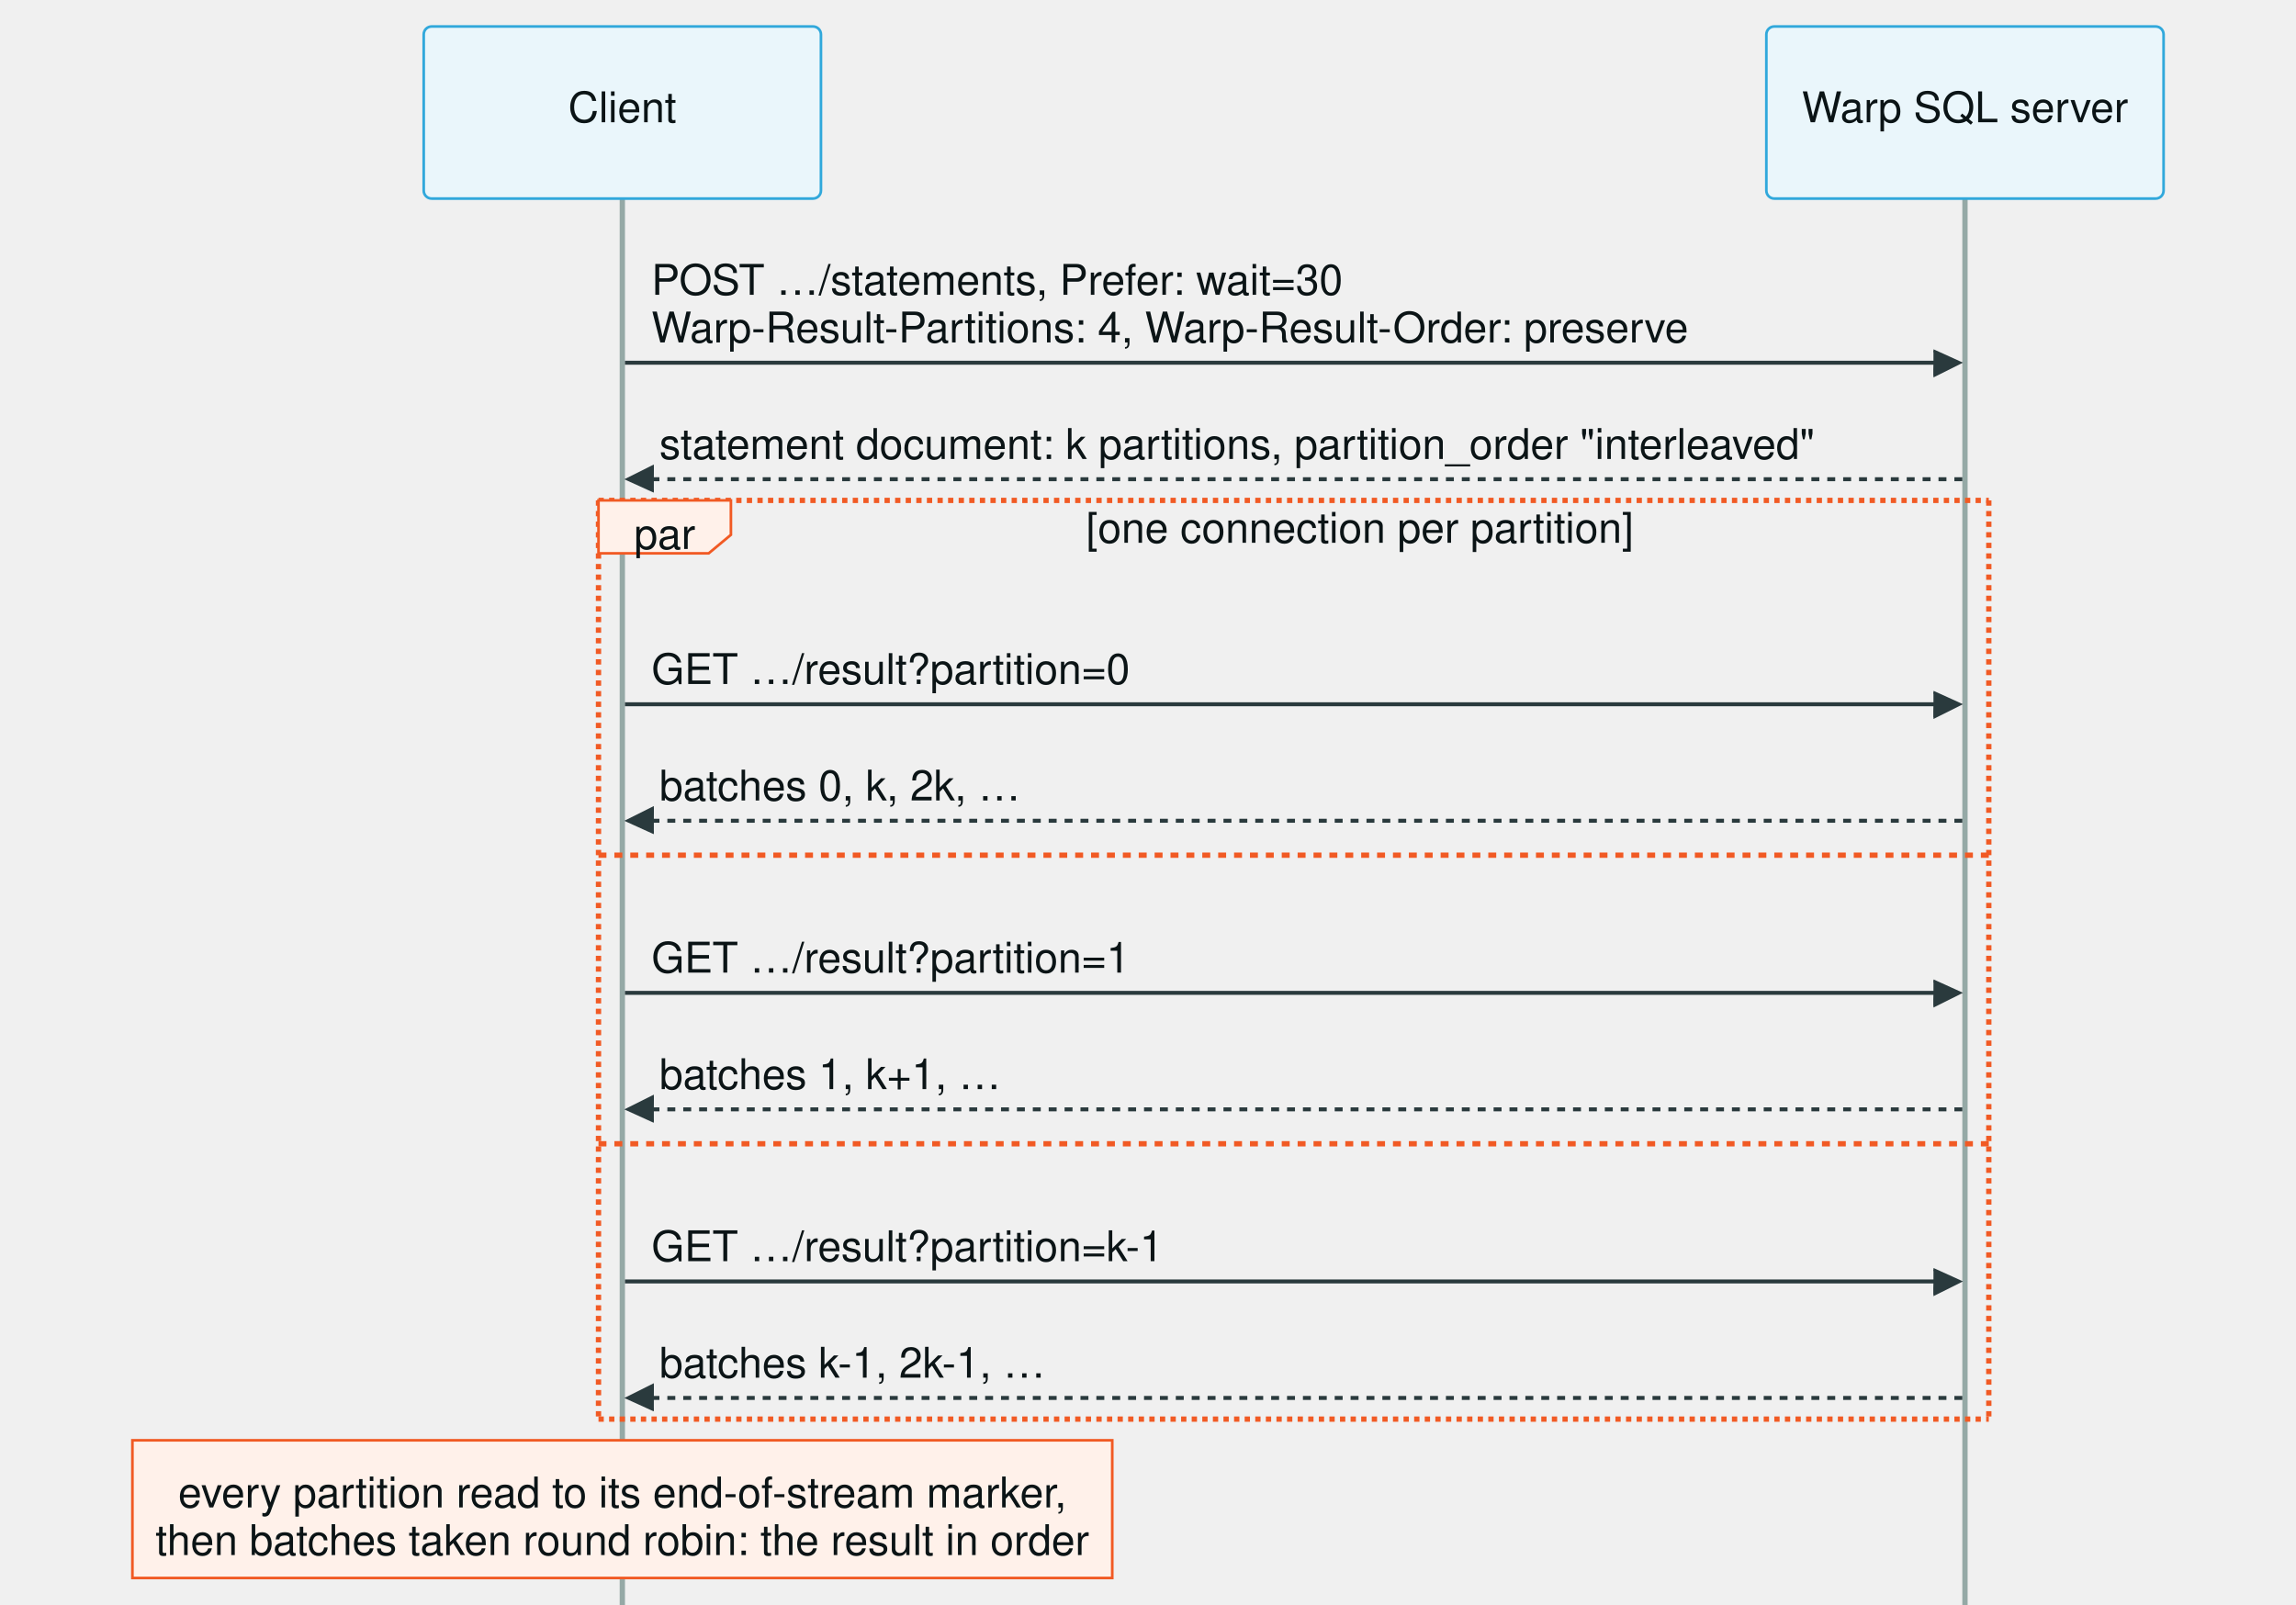
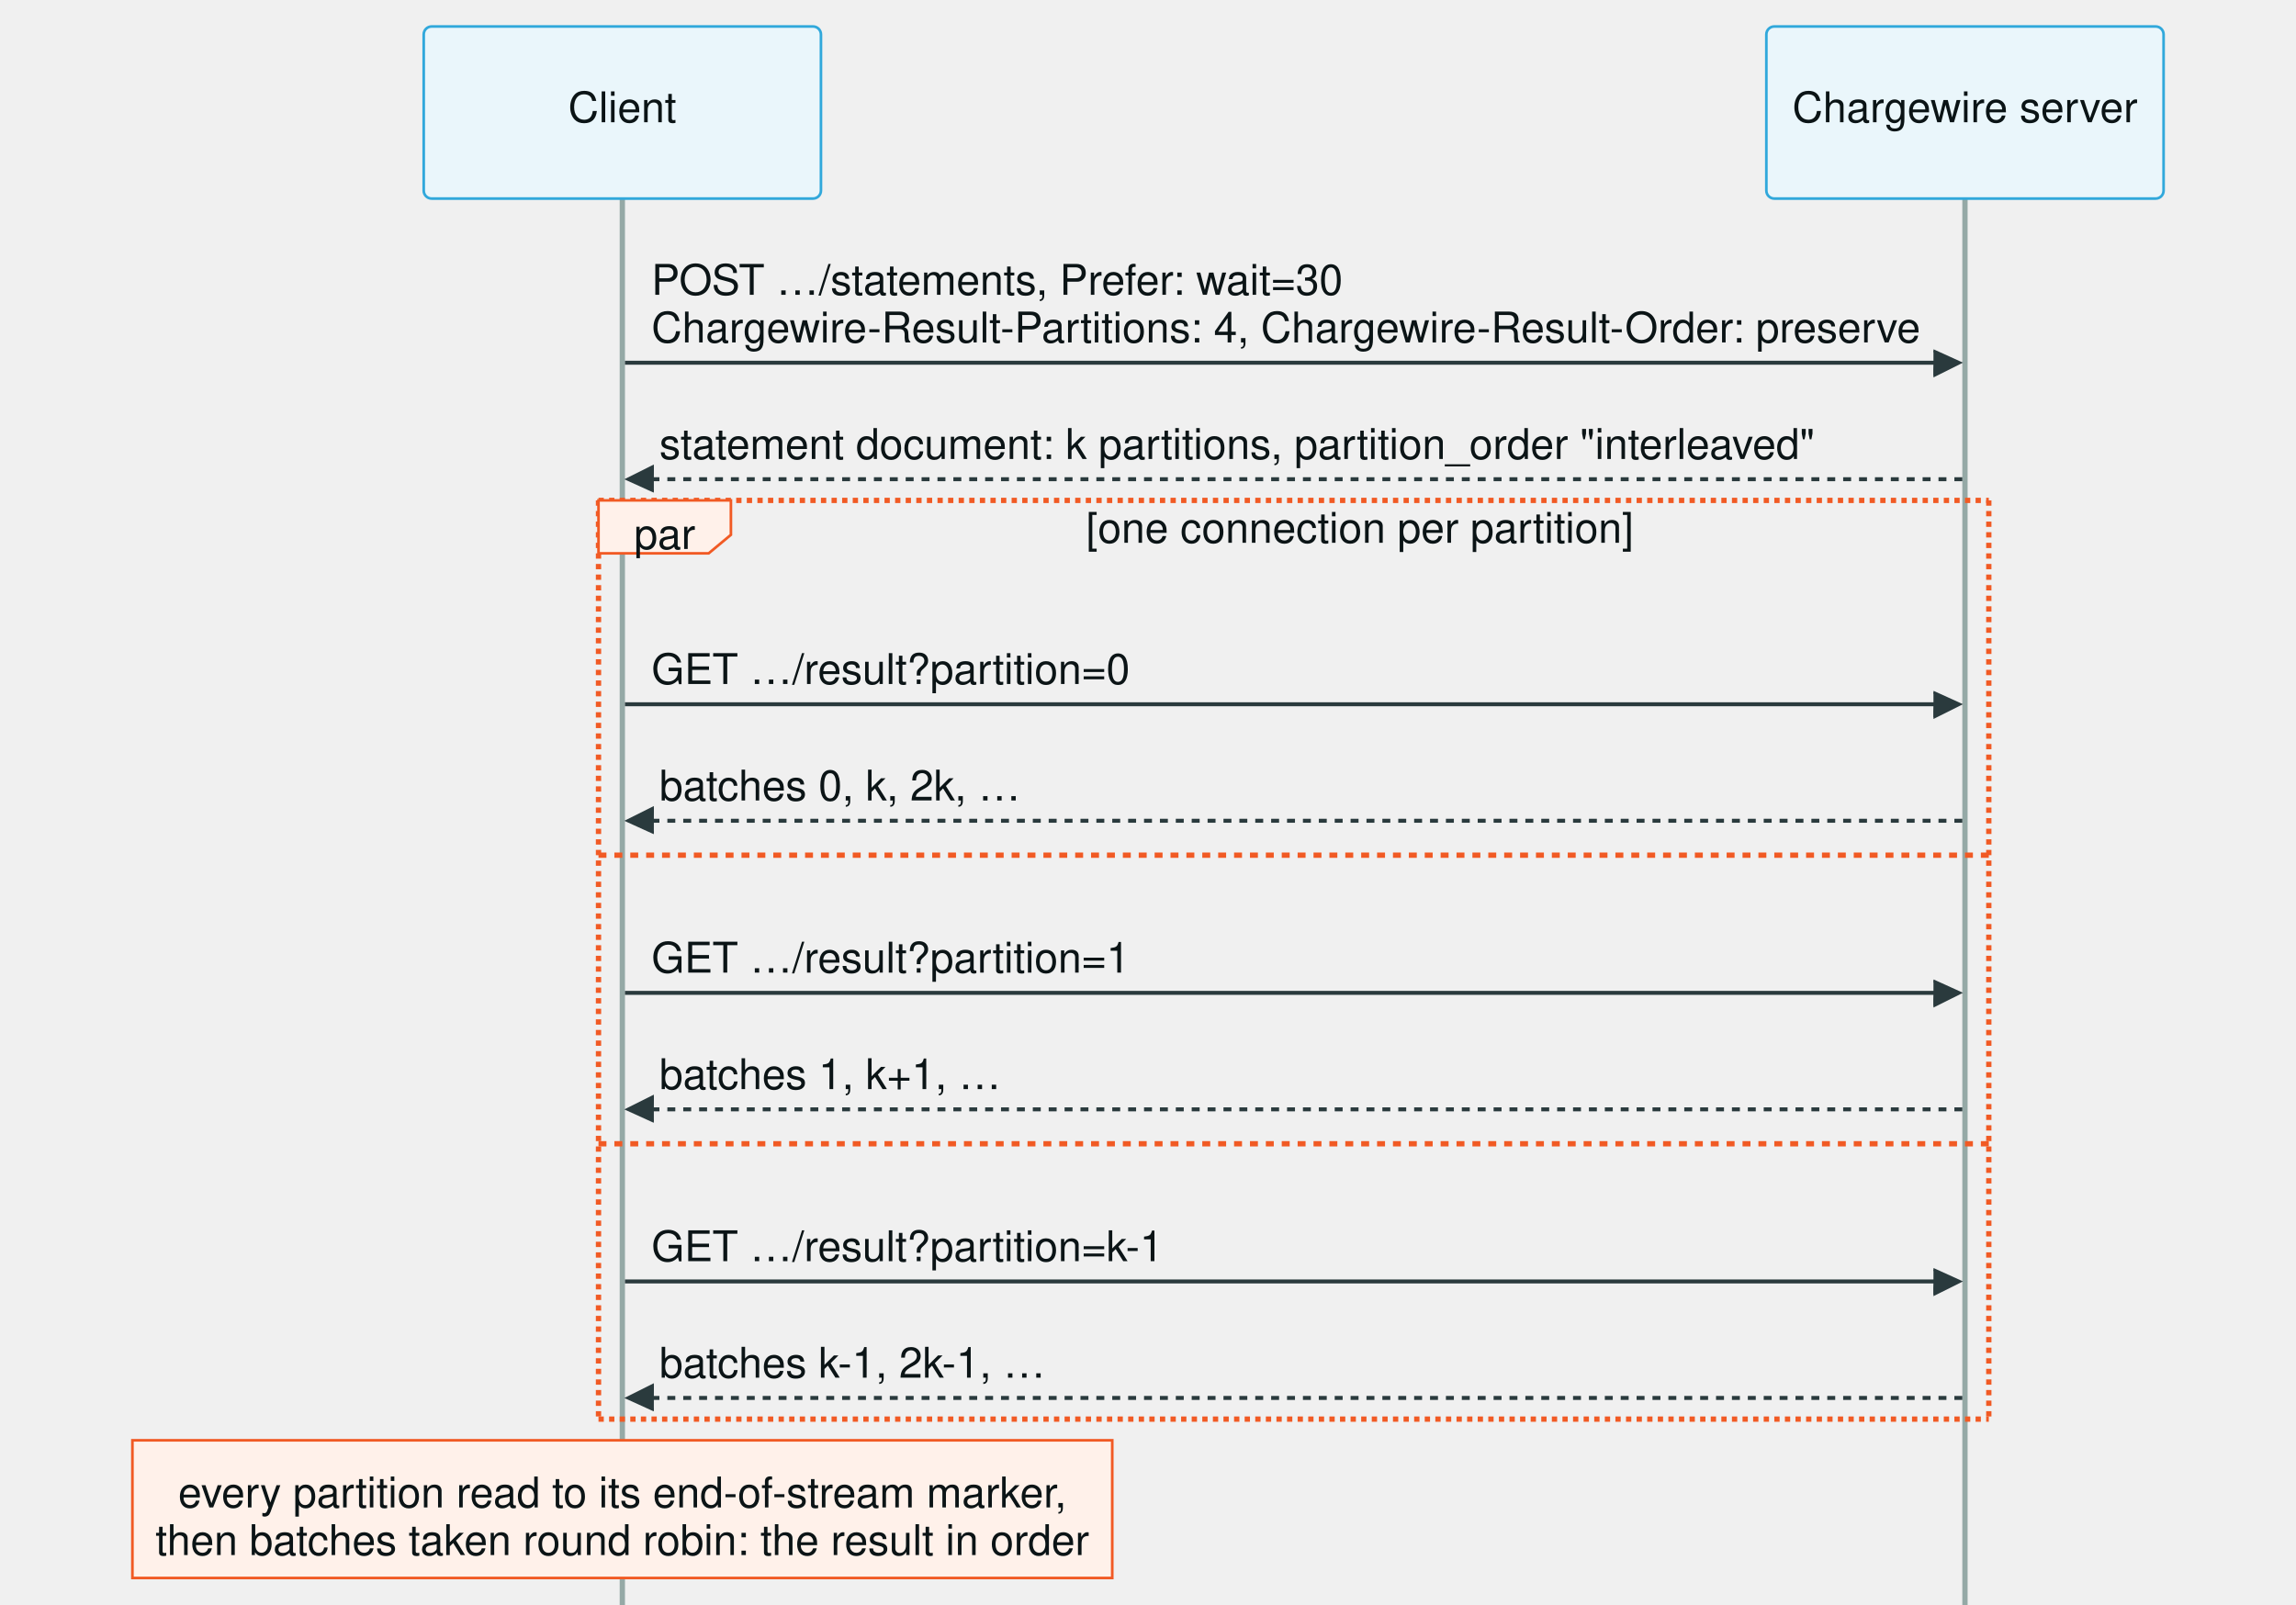
<svg xmlns="http://www.w3.org/2000/svg" data-source-sha256="d31393e8c883d55aa643cdd392aa1ed1b60164da1c94ed0fba039749fddec485" id="d-partitioned-results-light" width="867" height="606" viewBox="-160 -10 867 606" role="graphics-document document" aria-roledescription="sequence">
  <g>
    <line id="actor27" x1="582" y1="65" x2="582" y2="2000" class="actor-line 200" stroke-width="0.5px" stroke="#999" name="S" data-et="life-line" data-id="S" />
    <g id="root-27" data-et="participant" data-type="participant" data-id="S">
      <rect x="507" y="0" fill="#eaeaea" stroke="#666" width="150" height="65" name="S" rx="3" ry="3" class="actor actor-top" />
      <text x="582" y="32.5" dominant-baseline="central" alignment-baseline="central" class="actor actor-box" style="text-anchor: middle; font-size: 16px; font-weight: 400; font-family: Helvetica, Arial, &quot;Liberation Sans&quot;, sans-serif;">
-         <tspan x="582" dy="0">Warp SQL server</tspan>
+         <tspan x="582" dy="0">Chargewire server</tspan>
      </text>
    </g>
  </g>
  <g>
    <line id="actor26" x1="75" y1="65" x2="75" y2="2000" class="actor-line 200" stroke-width="0.5px" stroke="#999" name="C" data-et="life-line" data-id="C" />
    <g id="root-26" data-et="participant" data-type="participant" data-id="C">
      <rect x="0" y="0" fill="#eaeaea" stroke="#666" width="150" height="65" name="C" rx="3" ry="3" class="actor actor-top" />
      <text x="75" y="32.5" dominant-baseline="central" alignment-baseline="central" class="actor actor-box" style="text-anchor: middle; font-size: 16px; font-weight: 400; font-family: Helvetica, Arial, &quot;Liberation Sans&quot;, sans-serif;">
        <tspan x="75" dy="0">Client</tspan>
      </text>
    </g>
  </g>
  <style>#d-partitioned-results-light{font-family:Helvetica,Arial,'Liberation Sans',sans-serif;font-size:16px;fill:#0b1416;}@keyframes edge-animation-frame{from{stroke-dashoffset:0;}}@keyframes dash{to{stroke-dashoffset:0;}}#d-partitioned-results-light .edge-animation-slow{stroke-dasharray:9,5!important;stroke-dashoffset:900;animation:dash 50s linear infinite;stroke-linecap:round;}#d-partitioned-results-light .edge-animation-fast{stroke-dasharray:9,5!important;stroke-dashoffset:900;animation:dash 20s linear infinite;stroke-linecap:round;}#d-partitioned-results-light .error-icon{fill:hsl(17.647, 68%, 100%);}#d-partitioned-results-light .error-text{fill:#000000;stroke:#000000;}#d-partitioned-results-light .edge-thickness-normal{stroke-width:1px;}#d-partitioned-results-light .edge-thickness-thick{stroke-width:3.5px;}#d-partitioned-results-light .edge-pattern-solid{stroke-dasharray:0;}#d-partitioned-results-light .edge-thickness-invisible{stroke-width:0;fill:none;}#d-partitioned-results-light .edge-pattern-dashed{stroke-dasharray:3;}#d-partitioned-results-light .edge-pattern-dotted{stroke-dasharray:2;}#d-partitioned-results-light .marker{fill:#000000;stroke:#000000;}#d-partitioned-results-light .marker.cross{stroke:#000000;}#d-partitioned-results-light svg{font-family:Helvetica,Arial,'Liberation Sans',sans-serif;font-size:16px;}#d-partitioned-results-light p{margin:0;}#d-partitioned-results-light .actor{stroke:#31a8db;fill:#eaf6fb;stroke-width:1;}#d-partitioned-results-light rect.actor.outer-path[data-look="neo"]{filter:drop-shadow( 1px 2px 2px rgba(185,185,185,1));}#d-partitioned-results-light rect.note[data-look="neo"]{stroke:#f15a24;fill:#fff1ea;filter:drop-shadow( 1px 2px 2px rgba(185,185,185,1));}#d-partitioned-results-light text.actor&gt;tspan{fill:#0b1416;stroke:none;}#d-partitioned-results-light .actor-line{stroke:#95a9a6;}#d-partitioned-results-light .innerArc{stroke-width:1.5;stroke-dasharray:none;}#d-partitioned-results-light .messageLine0{stroke-width:1.5;stroke-dasharray:none;stroke:#2a3a3d;}#d-partitioned-results-light .messageLine1{stroke-width:1.5;stroke-dasharray:2,2;stroke:#2a3a3d;}#d-partitioned-results-light [id$="-arrowhead"] path{fill:#2a3a3d;stroke:#2a3a3d;}#d-partitioned-results-light .sequenceNumber{fill:#ffffff;}#d-partitioned-results-light [id$="-sequencenumber"]{fill:#2a3a3d;}#d-partitioned-results-light [id$="-crosshead"] path{fill:#2a3a3d;stroke:#2a3a3d;}#d-partitioned-results-light .messageText{fill:#0b1416;stroke:none;}#d-partitioned-results-light .labelBox{stroke:#f15a24;fill:#fff1ea;filter:none;}#d-partitioned-results-light .labelText,#d-partitioned-results-light .labelText&gt;tspan{fill:#0b1416;stroke:none;}#d-partitioned-results-light .loopText,#d-partitioned-results-light .loopText&gt;tspan{fill:#0b1416;stroke:none;}#d-partitioned-results-light .sectionTitle,#d-partitioned-results-light .sectionTitle&gt;tspan{fill:#0b1416;stroke:none;}#d-partitioned-results-light .loopLine{stroke-width:2px;stroke-dasharray:2,2;stroke:#f15a24;fill:#f15a24;}#d-partitioned-results-light .note{stroke:#f15a24;fill:#fff1ea;}#d-partitioned-results-light .noteText,#d-partitioned-results-light .noteText&gt;tspan{fill:#0b1416;stroke:none;font-weight:normal;}#d-partitioned-results-light .activation0{fill:#d6eef8;stroke:#31a8db;}#d-partitioned-results-light .activation1{fill:#d6eef8;stroke:#31a8db;}#d-partitioned-results-light .activation2{fill:#d6eef8;stroke:#31a8db;}#d-partitioned-results-light .actorPopupMenu{position:absolute;}#d-partitioned-results-light .actorPopupMenuPanel{position:absolute;fill:#eaf6fb;box-shadow:0px 8px 16px 0px rgba(0,0,0,0.2);filter:drop-shadow(3px 5px 2px rgb(0 0 0 / 0.4));}#d-partitioned-results-light .actor-man circle,#d-partitioned-results-light line{fill:#eaf6fb;stroke-width:2px;}#d-partitioned-results-light g rect.rect{filter:drop-shadow( 1px 2px 2px rgba(185,185,185,1));stroke:#31a8db;}#d-partitioned-results-light .node .neo-node{stroke:#31a8db;}#d-partitioned-results-light [data-look="neo"].node rect,#d-partitioned-results-light [data-look="neo"].cluster rect,#d-partitioned-results-light [data-look="neo"].node polygon{stroke:url(#d-partitioned-results-light-gradient);filter:drop-shadow( 1px 2px 2px rgba(185,185,185,1));}#d-partitioned-results-light [data-look="neo"].swimlane.cluster rect{filter:none;}#d-partitioned-results-light [data-look="neo"].node path{stroke:url(#d-partitioned-results-light-gradient);stroke-width:1px;}#d-partitioned-results-light [data-look="neo"].node .outer-path{filter:drop-shadow( 1px 2px 2px rgba(185,185,185,1));}#d-partitioned-results-light [data-look="neo"].node .neo-line path{stroke:#31a8db;filter:none;}#d-partitioned-results-light [data-look="neo"].node circle{stroke:url(#d-partitioned-results-light-gradient);filter:drop-shadow( 1px 2px 2px rgba(185,185,185,1));}#d-partitioned-results-light [data-look="neo"].node circle .state-start{fill:#000000;}#d-partitioned-results-light [data-look="neo"].icon-shape .icon{fill:url(#d-partitioned-results-light-gradient);filter:drop-shadow( 1px 2px 2px rgba(185,185,185,1));}#d-partitioned-results-light [data-look="neo"].icon-shape .icon-neo path{stroke:url(#d-partitioned-results-light-gradient);filter:drop-shadow( 1px 2px 2px rgba(185,185,185,1));}#d-partitioned-results-light :root{--mermaid-font-family:Helvetica,Arial,'Liberation Sans',sans-serif;}</style>
  <g />
  <defs>
    <symbol id="d-partitioned-results-light-computer" width="24" height="24">
      <path transform="scale(.5)" d="M2 2v13h20v-13h-20zm18 11h-16v-9h16v9zm-10.228 6l.466-1h3.524l.467 1h-4.457zm14.228 3h-24l2-6h2.104l-1.33 4h18.45l-1.297-4h2.073l2 6zm-5-10h-14v-7h14v7z" />
    </symbol>
  </defs>
  <defs>
    <symbol id="d-partitioned-results-light-database" fill-rule="evenodd" clip-rule="evenodd">
      <path transform="scale(.5)" d="M12.258.001l.256.004.255.005.253.008.251.01.249.012.247.015.246.016.242.019.241.02.239.023.236.024.233.027.231.028.229.031.225.032.223.034.22.036.217.038.214.04.211.041.208.043.205.045.201.046.198.048.194.05.191.051.187.053.183.054.18.056.175.057.172.059.168.06.163.061.16.063.155.064.15.066.074.033.073.033.071.034.07.034.069.035.068.035.067.035.066.035.064.036.064.036.062.036.06.036.06.037.058.037.058.037.055.038.055.038.053.038.052.038.051.039.05.039.048.039.047.039.045.04.044.04.043.04.041.04.04.041.039.041.037.041.036.041.034.041.033.042.032.042.03.042.029.042.027.042.026.043.024.043.023.043.021.043.02.043.018.044.017.043.015.044.013.044.012.044.011.045.009.044.007.045.006.045.004.045.002.045.001.045v17l-.001.045-.002.045-.004.045-.006.045-.007.045-.009.044-.011.045-.012.044-.013.044-.015.044-.017.043-.018.044-.02.043-.021.043-.023.043-.024.043-.026.043-.027.042-.029.042-.03.042-.032.042-.033.042-.034.041-.036.041-.037.041-.039.041-.04.041-.041.04-.043.04-.044.04-.045.04-.047.039-.048.039-.05.039-.051.039-.052.038-.053.038-.055.038-.055.038-.058.037-.058.037-.06.037-.06.036-.062.036-.064.036-.064.036-.066.035-.067.035-.068.035-.069.035-.07.034-.071.034-.073.033-.074.033-.15.066-.155.064-.16.063-.163.061-.168.06-.172.059-.175.057-.18.056-.183.054-.187.053-.191.051-.194.05-.198.048-.201.046-.205.045-.208.043-.211.041-.214.04-.217.038-.22.036-.223.034-.225.032-.229.031-.231.028-.233.027-.236.024-.239.023-.241.02-.242.019-.246.016-.247.015-.249.012-.251.01-.253.008-.255.005-.256.004-.258.001-.258-.001-.256-.004-.255-.005-.253-.008-.251-.01-.249-.012-.247-.015-.245-.016-.243-.019-.241-.02-.238-.023-.236-.024-.234-.027-.231-.028-.228-.031-.226-.032-.223-.034-.22-.036-.217-.038-.214-.04-.211-.041-.208-.043-.204-.045-.201-.046-.198-.048-.195-.05-.19-.051-.187-.053-.184-.054-.179-.056-.176-.057-.172-.059-.167-.06-.164-.061-.159-.063-.155-.064-.151-.066-.074-.033-.072-.033-.072-.034-.07-.034-.069-.035-.068-.035-.067-.035-.066-.035-.064-.036-.063-.036-.062-.036-.061-.036-.06-.037-.058-.037-.057-.037-.056-.038-.055-.038-.053-.038-.052-.038-.051-.039-.049-.039-.049-.039-.046-.039-.046-.04-.044-.04-.043-.04-.041-.04-.04-.041-.039-.041-.037-.041-.036-.041-.034-.041-.033-.042-.032-.042-.03-.042-.029-.042-.027-.042-.026-.043-.024-.043-.023-.043-.021-.043-.02-.043-.018-.044-.017-.043-.015-.044-.013-.044-.012-.044-.011-.045-.009-.044-.007-.045-.006-.045-.004-.045-.002-.045-.001-.045v-17l.001-.045.002-.045.004-.045.006-.045.007-.045.009-.044.011-.045.012-.044.013-.044.015-.044.017-.043.018-.044.02-.043.021-.043.023-.043.024-.043.026-.043.027-.042.029-.042.03-.042.032-.042.033-.042.034-.041.036-.041.037-.041.039-.041.04-.041.041-.04.043-.04.044-.04.046-.04.046-.039.049-.039.049-.039.051-.039.052-.038.053-.038.055-.038.056-.038.057-.037.058-.037.06-.037.061-.036.062-.036.063-.036.064-.036.066-.035.067-.035.068-.035.069-.035.07-.034.072-.034.072-.033.074-.033.151-.066.155-.064.159-.063.164-.061.167-.06.172-.059.176-.057.179-.056.184-.054.187-.053.19-.051.195-.05.198-.048.201-.046.204-.045.208-.043.211-.041.214-.04.217-.038.22-.036.223-.034.226-.032.228-.031.231-.028.234-.027.236-.024.238-.023.241-.02.243-.019.245-.016.247-.015.249-.012.251-.01.253-.008.255-.005.256-.004.258-.001.258.001zm-9.258 20.499v.01l.001.021.003.021.004.022.005.021.006.022.007.022.009.023.01.022.011.023.012.023.013.023.015.023.016.024.017.023.018.024.019.024.021.024.022.025.023.024.024.025.052.049.056.05.061.051.066.051.07.051.075.051.079.052.084.052.088.052.092.052.097.052.102.051.105.052.11.052.114.051.119.051.123.051.127.05.131.05.135.05.139.048.144.049.147.047.152.047.155.047.16.045.163.045.167.043.171.043.176.041.178.041.183.039.187.039.19.037.194.035.197.035.202.033.204.031.209.03.212.029.216.027.219.025.222.024.226.021.23.02.233.018.236.016.24.015.243.012.246.01.249.008.253.005.256.004.259.001.26-.001.257-.004.254-.005.25-.008.247-.011.244-.012.241-.014.237-.016.233-.018.231-.021.226-.021.224-.024.22-.026.216-.027.212-.028.21-.031.205-.031.202-.034.198-.034.194-.036.191-.037.187-.039.183-.04.179-.04.175-.042.172-.043.168-.044.163-.045.16-.046.155-.046.152-.047.148-.048.143-.049.139-.049.136-.05.131-.05.126-.05.123-.051.118-.052.114-.051.11-.052.106-.052.101-.052.096-.052.092-.052.088-.053.083-.051.079-.052.074-.052.07-.051.065-.051.06-.051.056-.05.051-.05.023-.024.023-.025.021-.024.02-.024.019-.024.018-.024.017-.024.015-.023.014-.024.013-.023.012-.023.01-.023.01-.022.008-.022.006-.022.006-.022.004-.022.004-.021.001-.021.001-.021v-4.127l-.077.055-.08.053-.083.054-.085.053-.087.052-.09.052-.093.051-.095.05-.097.05-.1.049-.102.049-.105.048-.106.047-.109.047-.111.046-.114.045-.115.045-.118.044-.12.043-.122.042-.124.042-.126.041-.128.04-.13.04-.132.038-.134.038-.135.037-.138.037-.139.035-.142.035-.143.034-.144.033-.147.032-.148.031-.15.03-.151.03-.153.029-.154.027-.156.027-.158.026-.159.025-.161.024-.162.023-.163.022-.165.021-.166.02-.167.019-.169.018-.169.017-.171.016-.173.015-.173.014-.175.013-.175.012-.177.011-.178.01-.179.008-.179.008-.181.006-.182.005-.182.004-.184.003-.184.002h-.37l-.184-.002-.184-.003-.182-.004-.182-.005-.181-.006-.179-.008-.179-.008-.178-.01-.176-.011-.176-.012-.175-.013-.173-.014-.172-.015-.171-.016-.17-.017-.169-.018-.167-.019-.166-.02-.165-.021-.163-.022-.162-.023-.161-.024-.159-.025-.157-.026-.156-.027-.155-.027-.153-.029-.151-.03-.15-.03-.148-.031-.146-.032-.145-.033-.143-.034-.141-.035-.14-.035-.137-.037-.136-.037-.134-.038-.132-.038-.13-.04-.128-.04-.126-.041-.124-.042-.122-.042-.12-.044-.117-.043-.116-.045-.113-.045-.112-.046-.109-.047-.106-.047-.105-.048-.102-.049-.1-.049-.097-.05-.095-.05-.093-.052-.09-.051-.087-.052-.085-.053-.083-.054-.08-.054-.077-.054v4.127zm0-5.654v.011l.001.021.003.021.004.021.005.022.006.022.007.022.009.022.01.022.011.023.012.023.013.023.015.024.016.023.017.024.018.024.019.024.021.024.022.024.023.025.024.024.052.05.056.05.061.05.066.051.07.051.075.052.079.051.084.052.088.052.092.052.097.052.102.052.105.052.11.051.114.051.119.052.123.05.127.051.131.05.135.049.139.049.144.048.147.048.152.047.155.046.16.045.163.045.167.044.171.042.176.042.178.04.183.04.187.038.19.037.194.036.197.034.202.033.204.032.209.03.212.028.216.027.219.025.222.024.226.022.23.02.233.018.236.016.24.014.243.012.246.01.249.008.253.006.256.003.259.001.26-.001.257-.003.254-.006.25-.008.247-.01.244-.012.241-.015.237-.016.233-.018.231-.02.226-.022.224-.024.22-.025.216-.027.212-.029.21-.03.205-.032.202-.033.198-.035.194-.036.191-.037.187-.039.183-.039.179-.041.175-.042.172-.043.168-.044.163-.045.16-.045.155-.047.152-.047.148-.048.143-.048.139-.05.136-.049.131-.05.126-.051.123-.051.118-.051.114-.052.11-.052.106-.052.101-.052.096-.052.092-.052.088-.052.083-.052.079-.052.074-.051.07-.052.065-.051.06-.05.056-.051.051-.049.023-.025.023-.024.021-.025.02-.024.019-.024.018-.024.017-.024.015-.023.014-.023.013-.024.012-.022.01-.023.01-.023.008-.022.006-.022.006-.022.004-.021.004-.022.001-.021.001-.021v-4.139l-.077.054-.08.054-.083.054-.085.052-.087.053-.09.051-.093.051-.095.051-.097.05-.1.049-.102.049-.105.048-.106.047-.109.047-.111.046-.114.045-.115.044-.118.044-.12.044-.122.042-.124.042-.126.041-.128.04-.13.039-.132.039-.134.038-.135.037-.138.036-.139.036-.142.035-.143.033-.144.033-.147.033-.148.031-.15.03-.151.03-.153.028-.154.028-.156.027-.158.026-.159.025-.161.024-.162.023-.163.022-.165.021-.166.02-.167.019-.169.018-.169.017-.171.016-.173.015-.173.014-.175.013-.175.012-.177.011-.178.009-.179.009-.179.007-.181.007-.182.005-.182.004-.184.003-.184.002h-.37l-.184-.002-.184-.003-.182-.004-.182-.005-.181-.007-.179-.007-.179-.009-.178-.009-.176-.011-.176-.012-.175-.013-.173-.014-.172-.015-.171-.016-.17-.017-.169-.018-.167-.019-.166-.02-.165-.021-.163-.022-.162-.023-.161-.024-.159-.025-.157-.026-.156-.027-.155-.028-.153-.028-.151-.03-.15-.03-.148-.031-.146-.033-.145-.033-.143-.033-.141-.035-.14-.036-.137-.036-.136-.037-.134-.038-.132-.039-.13-.039-.128-.04-.126-.041-.124-.042-.122-.043-.12-.043-.117-.044-.116-.044-.113-.046-.112-.046-.109-.046-.106-.047-.105-.048-.102-.049-.1-.049-.097-.05-.095-.051-.093-.051-.09-.051-.087-.053-.085-.052-.083-.054-.08-.054-.077-.054v4.139zm0-5.666v.011l.001.02.003.022.004.021.005.022.006.021.007.022.009.023.01.022.011.023.012.023.013.023.015.023.016.024.017.024.018.023.019.024.021.025.022.024.023.024.024.025.052.05.056.05.061.05.066.051.07.051.075.052.079.051.084.052.088.052.092.052.097.052.102.052.105.051.11.052.114.051.119.051.123.051.127.05.131.05.135.05.139.049.144.048.147.048.152.047.155.046.16.045.163.045.167.043.171.043.176.042.178.04.183.04.187.038.19.037.194.036.197.034.202.033.204.032.209.03.212.028.216.027.219.025.222.024.226.021.23.02.233.018.236.017.24.014.243.012.246.01.249.008.253.006.256.003.259.001.26-.001.257-.003.254-.006.25-.008.247-.01.244-.013.241-.014.237-.016.233-.018.231-.02.226-.022.224-.024.22-.025.216-.027.212-.029.21-.03.205-.032.202-.033.198-.035.194-.036.191-.037.187-.039.183-.039.179-.041.175-.042.172-.043.168-.044.163-.045.16-.045.155-.047.152-.047.148-.048.143-.049.139-.049.136-.049.131-.051.126-.05.123-.051.118-.052.114-.051.11-.052.106-.052.101-.052.096-.052.092-.052.088-.052.083-.052.079-.052.074-.052.07-.051.065-.051.06-.051.056-.05.051-.049.023-.025.023-.025.021-.024.02-.024.019-.024.018-.024.017-.024.015-.023.014-.024.013-.023.012-.023.01-.022.01-.023.008-.022.006-.022.006-.022.004-.022.004-.021.001-.021.001-.021v-4.153l-.077.054-.08.054-.083.053-.085.053-.087.053-.09.051-.093.051-.095.051-.097.05-.1.049-.102.048-.105.048-.106.048-.109.046-.111.046-.114.046-.115.044-.118.044-.12.043-.122.043-.124.042-.126.041-.128.04-.13.039-.132.039-.134.038-.135.037-.138.036-.139.036-.142.034-.143.034-.144.033-.147.032-.148.032-.15.03-.151.03-.153.028-.154.028-.156.027-.158.026-.159.024-.161.024-.162.023-.163.023-.165.021-.166.02-.167.019-.169.018-.169.017-.171.016-.173.015-.173.014-.175.013-.175.012-.177.01-.178.01-.179.009-.179.007-.181.006-.182.006-.182.004-.184.003-.184.001-.185.001-.185-.001-.184-.001-.184-.003-.182-.004-.182-.006-.181-.006-.179-.007-.179-.009-.178-.01-.176-.01-.176-.012-.175-.013-.173-.014-.172-.015-.171-.016-.17-.017-.169-.018-.167-.019-.166-.02-.165-.021-.163-.023-.162-.023-.161-.024-.159-.024-.157-.026-.156-.027-.155-.028-.153-.028-.151-.03-.15-.03-.148-.032-.146-.032-.145-.033-.143-.034-.141-.034-.14-.036-.137-.036-.136-.037-.134-.038-.132-.039-.13-.039-.128-.041-.126-.041-.124-.041-.122-.043-.12-.043-.117-.044-.116-.044-.113-.046-.112-.046-.109-.046-.106-.048-.105-.048-.102-.048-.1-.05-.097-.049-.095-.051-.093-.051-.09-.052-.087-.052-.085-.053-.083-.053-.08-.054-.077-.054v4.153zm8.74-8.179l-.257.004-.254.005-.25.008-.247.011-.244.012-.241.014-.237.016-.233.018-.231.021-.226.022-.224.023-.22.026-.216.027-.212.028-.21.031-.205.032-.202.033-.198.034-.194.036-.191.038-.187.038-.183.04-.179.041-.175.042-.172.043-.168.043-.163.045-.16.046-.155.046-.152.048-.148.048-.143.048-.139.049-.136.05-.131.05-.126.051-.123.051-.118.051-.114.052-.11.052-.106.052-.101.052-.096.052-.092.052-.088.052-.083.052-.079.052-.074.051-.07.052-.065.051-.06.05-.056.05-.051.05-.023.025-.023.024-.021.024-.02.025-.019.024-.018.024-.017.023-.015.024-.014.023-.013.023-.012.023-.01.023-.01.022-.008.022-.006.023-.006.021-.004.022-.004.021-.001.021-.001.021.001.021.001.021.004.021.004.022.006.021.006.023.008.022.01.022.01.023.012.023.013.023.014.023.015.024.017.023.018.024.019.024.02.025.021.024.023.024.023.025.051.05.056.05.06.05.065.051.07.052.074.051.079.052.083.052.088.052.092.052.096.052.101.052.106.052.11.052.114.052.118.051.123.051.126.051.131.05.136.05.139.049.143.048.148.048.152.048.155.046.16.046.163.045.168.043.172.043.175.042.179.041.183.04.187.038.191.038.194.036.198.034.202.033.205.032.21.031.212.028.216.027.22.026.224.023.226.022.231.021.233.018.237.016.241.014.244.012.247.011.25.008.254.005.257.004.26.001.26-.001.257-.004.254-.005.25-.008.247-.011.244-.012.241-.014.237-.016.233-.018.231-.021.226-.022.224-.023.22-.026.216-.027.212-.028.21-.031.205-.032.202-.033.198-.034.194-.036.191-.038.187-.038.183-.04.179-.041.175-.042.172-.043.168-.043.163-.045.16-.046.155-.046.152-.048.148-.048.143-.048.139-.049.136-.05.131-.05.126-.051.123-.051.118-.051.114-.052.11-.052.106-.052.101-.052.096-.052.092-.052.088-.052.083-.052.079-.052.074-.051.07-.052.065-.051.06-.05.056-.05.051-.05.023-.025.023-.024.021-.024.02-.025.019-.024.018-.024.017-.023.015-.024.014-.023.013-.023.012-.023.01-.023.01-.022.008-.022.006-.023.006-.021.004-.022.004-.021.001-.021.001-.021-.001-.021-.001-.021-.004-.021-.004-.022-.006-.021-.006-.023-.008-.022-.01-.022-.01-.023-.012-.023-.013-.023-.014-.023-.015-.024-.017-.023-.018-.024-.019-.024-.02-.025-.021-.024-.023-.024-.023-.025-.051-.05-.056-.05-.06-.05-.065-.051-.07-.052-.074-.051-.079-.052-.083-.052-.088-.052-.092-.052-.096-.052-.101-.052-.106-.052-.11-.052-.114-.052-.118-.051-.123-.051-.126-.051-.131-.05-.136-.05-.139-.049-.143-.048-.148-.048-.152-.048-.155-.046-.16-.046-.163-.045-.168-.043-.172-.043-.175-.042-.179-.041-.183-.04-.187-.038-.191-.038-.194-.036-.198-.034-.202-.033-.205-.032-.21-.031-.212-.028-.216-.027-.22-.026-.224-.023-.226-.022-.231-.021-.233-.018-.237-.016-.241-.014-.244-.012-.247-.011-.25-.008-.254-.005-.257-.004-.26-.001-.26.001z" />
    </symbol>
  </defs>
  <defs>
    <symbol id="d-partitioned-results-light-clock" width="24" height="24">
      <path transform="scale(.5)" d="M12 2c5.514 0 10 4.486 10 10s-4.486 10-10 10-10-4.486-10-10 4.486-10 10-10zm0-2c-6.627 0-12 5.373-12 12s5.373 12 12 12 12-5.373 12-12-5.373-12-12-12zm5.848 12.459c.202.038.202.333.001.372-1.907.361-6.045 1.111-6.547 1.111-.719 0-1.301-.582-1.301-1.301 0-.512.77-5.447 1.125-7.445.034-.192.312-.181.343.014l.985 6.238 5.394 1.011z" />
    </symbol>
  </defs>
  <defs>
    <marker id="d-partitioned-results-light-arrowhead" refX="7.9" refY="5" markerUnits="userSpaceOnUse" markerWidth="12" markerHeight="12" orient="auto-start-reverse">
      <path d="M -1 0 L 10 5 L 0 10 z" />
    </marker>
  </defs>
  <defs>
    <marker id="d-partitioned-results-light-crosshead" markerWidth="15" markerHeight="8" orient="auto" refX="4" refY="4.5">
      <path fill="none" stroke="#000000" stroke-width="1pt" d="M 1,2 L 6,7 M 6,2 L 1,7" style="stroke-dasharray: 0, 0;" />
    </marker>
  </defs>
  <defs>
    <marker id="d-partitioned-results-light-filled-head" refX="15.5" refY="7" markerWidth="20" markerHeight="28" orient="auto">
      <path d="M 18,7 L9,13 L14,7 L9,1 Z" />
    </marker>
  </defs>
  <defs>
    <marker id="d-partitioned-results-light-sequencenumber" refX="15" refY="15" markerWidth="60" markerHeight="40" orient="auto">
      <circle cx="15" cy="15" r="6" />
    </marker>
  </defs>
  <defs>
    <marker id="d-partitioned-results-light-solidTopArrowHead" refX="7.9" refY="7.25" markerUnits="userSpaceOnUse" markerWidth="12" markerHeight="12" orient="auto-start-reverse">
      <path d="M 0 0 L 10 8 L 0 8 z" />
    </marker>
  </defs>
  <defs>
    <marker id="d-partitioned-results-light-solidBottomArrowHead" refX="7.9" refY="0.75" markerUnits="userSpaceOnUse" markerWidth="12" markerHeight="12" orient="auto-start-reverse">
      <path d="M 0 0 L 10 0 L 0 8 z" />
    </marker>
  </defs>
  <defs>
    <marker id="d-partitioned-results-light-stickTopArrowHead" refX="7.5" refY="7" markerUnits="userSpaceOnUse" markerWidth="12" markerHeight="12" orient="auto-start-reverse">
      <path d="M 0 0 L 7 7" stroke="black" stroke-width="1.5" fill="none" />
    </marker>
  </defs>
  <defs>
    <marker id="d-partitioned-results-light-stickBottomArrowHead" refX="7.5" refY="0" markerUnits="userSpaceOnUse" markerWidth="12" markerHeight="12" orient="auto-start-reverse">
      <path d="M 0 7 L 7 0" stroke="black" stroke-width="1.5" fill="none" />
    </marker>
  </defs>
  <g data-et="control-structure" data-id="i11">
    <line x1="66" y1="179" x2="591" y2="179" class="loopLine" />
    <line x1="591" y1="179" x2="591" y2="526" class="loopLine" />
    <line x1="66" y1="526" x2="591" y2="526" class="loopLine" />
    <line x1="66" y1="179" x2="66" y2="526" class="loopLine" />
    <line x1="66" y1="313" x2="591" y2="313" class="loopLine" style="stroke-dasharray: 3, 3;" />
    <line x1="66" y1="422" x2="591" y2="422" class="loopLine" style="stroke-dasharray: 3, 3;" />
    <polygon points="66,179 116,179 116,192 107.6,199 66,199" class="labelBox" />
    <text x="91" y="192" text-anchor="middle" dominant-baseline="middle" alignment-baseline="middle" class="labelText" style="font-family: Helvetica, Arial, &quot;Liberation Sans&quot;, sans-serif; font-size: 16px; font-weight: 400;">par</text>
    <text x="353.5" y="195" text-anchor="middle" class="loopText" style="font-family: Helvetica, Arial, &quot;Liberation Sans&quot;, sans-serif; font-size: 16px; font-weight: 400;">
      <tspan x="353.5">[one connection per partition]</tspan>
    </text>
  </g>
  <g data-et="note" data-id="i12">
    <rect x="-110" y="534" fill="#EDF2AE" stroke="#666" width="370" height="52" class="note" />
    <text x="75" y="538" text-anchor="middle" dominant-baseline="middle" alignment-baseline="middle" class="noteText" dy="1em" style="font-family: Helvetica, Arial, &quot;Liberation Sans&quot;, sans-serif; font-size: 16px; font-weight: 400;">
      <tspan x="75">every partition read to its end-of-stream marker,</tspan>
    </text>
    <text x="75" y="556" text-anchor="middle" dominant-baseline="middle" alignment-baseline="middle" class="noteText" dy="1em" style="font-family: Helvetica, Arial, &quot;Liberation Sans&quot;, sans-serif; font-size: 16px; font-weight: 400;">
      <tspan x="75">then batches taken round robin: the result in order</tspan>
    </text>
  </g>
  <text x="86" y="80" text-anchor="start" dominant-baseline="middle" alignment-baseline="middle" class="messageText" dy="1em" style="font-family: Helvetica, Arial, &quot;Liberation Sans&quot;, sans-serif; font-size: 16px; font-weight: 400;">POST …/statements, Prefer: wait=30</text>
-   <text x="86" y="98" text-anchor="start" dominant-baseline="middle" alignment-baseline="middle" class="messageText" dy="1em" style="font-family: Helvetica, Arial, &quot;Liberation Sans&quot;, sans-serif; font-size: 16px; font-weight: 400;">Warp-Result-Partitions: 4, Warp-Result-Order: preserve</text>
+   <text x="86" y="98" text-anchor="start" dominant-baseline="middle" alignment-baseline="middle" class="messageText" dy="1em" style="font-family: Helvetica, Arial, &quot;Liberation Sans&quot;, sans-serif; font-size: 16px; font-weight: 400;">Chargewire-Result-Partitions: 4, Chargewire-Result-Order: preserve</text>
  <line x1="76" y1="127" x2="578" y2="127" class="messageLine0" data-et="message" data-id="i0" data-from="C" data-to="S" stroke-width="2" stroke="none" marker-end="url(#d-partitioned-results-light-arrowhead)" style="fill: none;" />
  <text x="89" y="142" text-anchor="start" dominant-baseline="middle" alignment-baseline="middle" class="messageText" dy="1em" style="font-family: Helvetica, Arial, &quot;Liberation Sans&quot;, sans-serif; font-size: 16px; font-weight: 400;">statement document: k partitions, partition_order "interleaved"</text>
  <line x1="581" y1="171" x2="79" y2="171" class="messageLine1" data-et="message" data-id="i1" data-from="S" data-to="C" stroke-width="2" stroke="none" marker-end="url(#d-partitioned-results-light-arrowhead)" style="stroke-dasharray: 3, 3; fill: none;" />
  <text x="86" y="227" text-anchor="start" dominant-baseline="middle" alignment-baseline="middle" class="messageText" dy="1em" style="font-family: Helvetica, Arial, &quot;Liberation Sans&quot;, sans-serif; font-size: 16px; font-weight: 400;">GET …/result?partition=0</text>
  <line x1="76" y1="256" x2="578" y2="256" class="messageLine0" data-et="message" data-id="i3" data-from="C" data-to="S" stroke-width="2" stroke="none" marker-end="url(#d-partitioned-results-light-arrowhead)" style="fill: none;" />
  <text x="89" y="271" text-anchor="start" dominant-baseline="middle" alignment-baseline="middle" class="messageText" dy="1em" style="font-family: Helvetica, Arial, &quot;Liberation Sans&quot;, sans-serif; font-size: 16px; font-weight: 400;">batches 0, k, 2k, …</text>
  <line x1="581" y1="300" x2="79" y2="300" class="messageLine1" data-et="message" data-id="i4" data-from="S" data-to="C" stroke-width="2" stroke="none" marker-end="url(#d-partitioned-results-light-arrowhead)" style="stroke-dasharray: 3, 3; fill: none;" />
  <text x="86" y="336" text-anchor="start" dominant-baseline="middle" alignment-baseline="middle" class="messageText" dy="1em" style="font-family: Helvetica, Arial, &quot;Liberation Sans&quot;, sans-serif; font-size: 16px; font-weight: 400;">GET …/result?partition=1</text>
  <line x1="76" y1="365" x2="578" y2="365" class="messageLine0" data-et="message" data-id="i6" data-from="C" data-to="S" stroke-width="2" stroke="none" marker-end="url(#d-partitioned-results-light-arrowhead)" style="fill: none;" />
  <text x="89" y="380" text-anchor="start" dominant-baseline="middle" alignment-baseline="middle" class="messageText" dy="1em" style="font-family: Helvetica, Arial, &quot;Liberation Sans&quot;, sans-serif; font-size: 16px; font-weight: 400;">batches 1, k+1, …</text>
  <line x1="581" y1="409" x2="79" y2="409" class="messageLine1" data-et="message" data-id="i7" data-from="S" data-to="C" stroke-width="2" stroke="none" marker-end="url(#d-partitioned-results-light-arrowhead)" style="stroke-dasharray: 3, 3; fill: none;" />
  <text x="86" y="445" text-anchor="start" dominant-baseline="middle" alignment-baseline="middle" class="messageText" dy="1em" style="font-family: Helvetica, Arial, &quot;Liberation Sans&quot;, sans-serif; font-size: 16px; font-weight: 400;">GET …/result?partition=k-1</text>
  <line x1="76" y1="474" x2="578" y2="474" class="messageLine0" data-et="message" data-id="i9" data-from="C" data-to="S" stroke-width="2" stroke="none" marker-end="url(#d-partitioned-results-light-arrowhead)" style="fill: none;" />
  <text x="89" y="489" text-anchor="start" dominant-baseline="middle" alignment-baseline="middle" class="messageText" dy="1em" style="font-family: Helvetica, Arial, &quot;Liberation Sans&quot;, sans-serif; font-size: 16px; font-weight: 400;">batches k-1, 2k-1, …</text>
  <line x1="581" y1="518" x2="79" y2="518" class="messageLine1" data-et="message" data-id="i10" data-from="S" data-to="C" stroke-width="2" stroke="none" marker-end="url(#d-partitioned-results-light-arrowhead)" style="stroke-dasharray: 3, 3; fill: none;" />
</svg>
